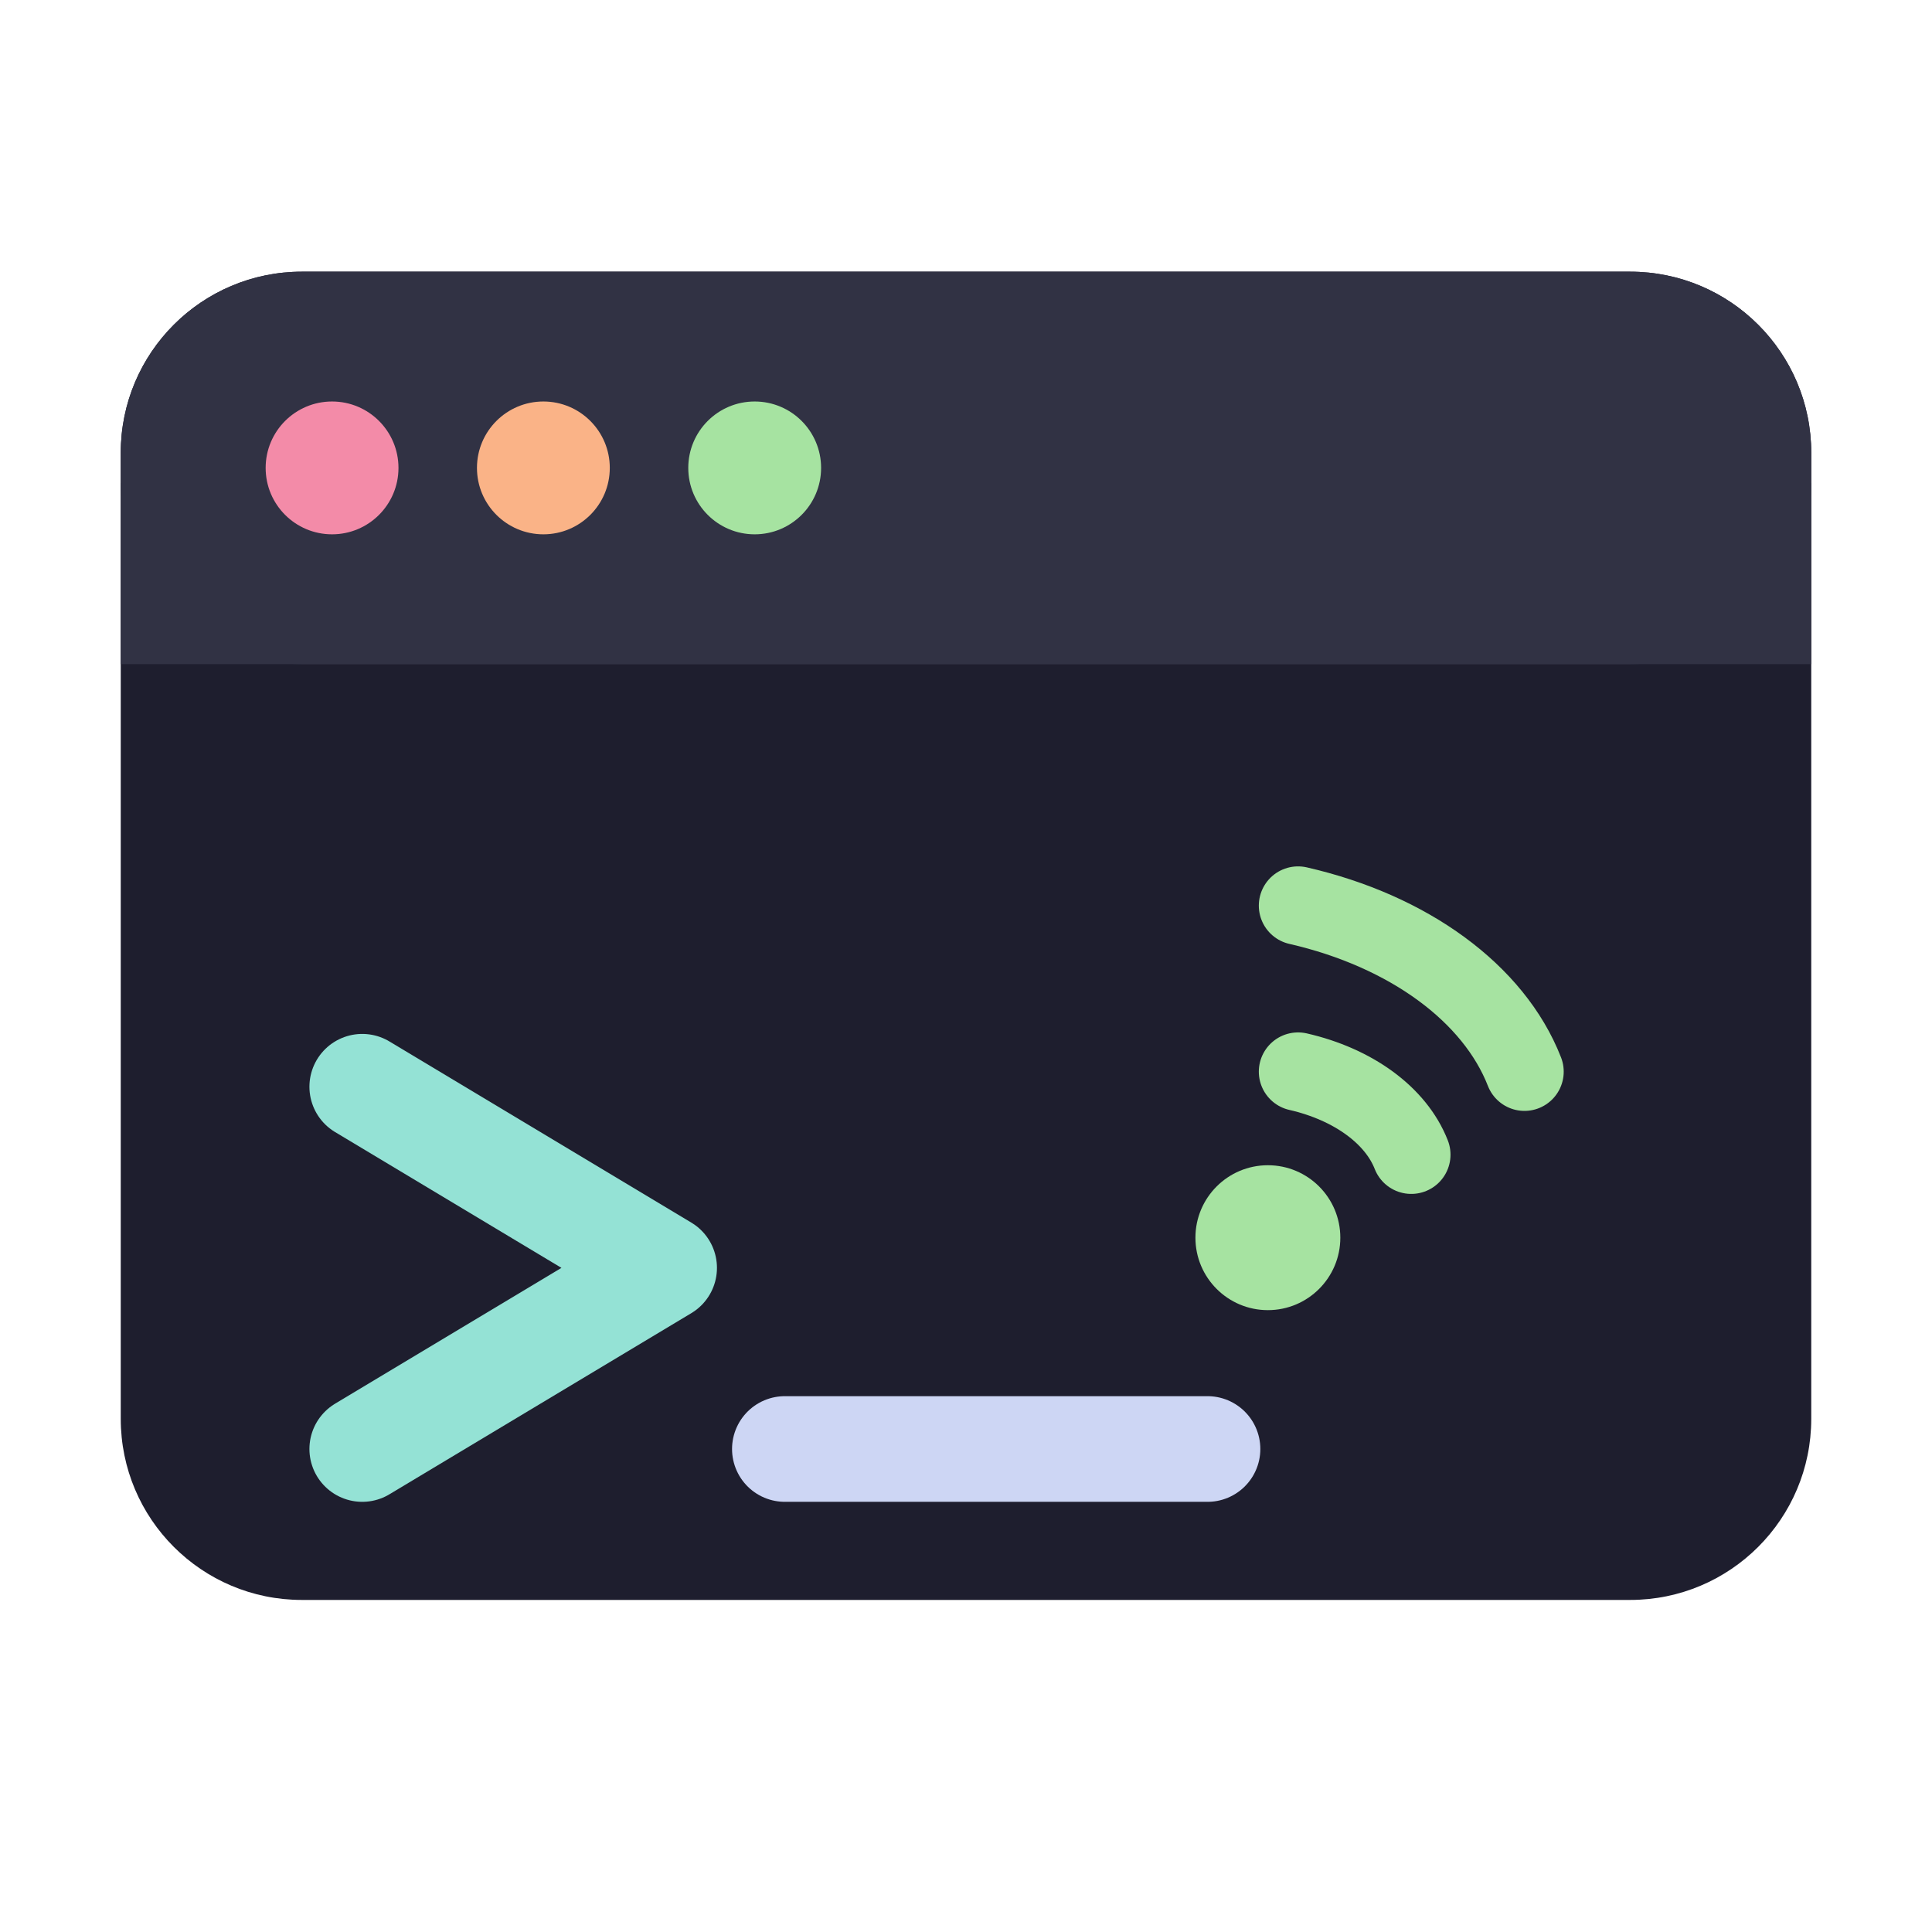
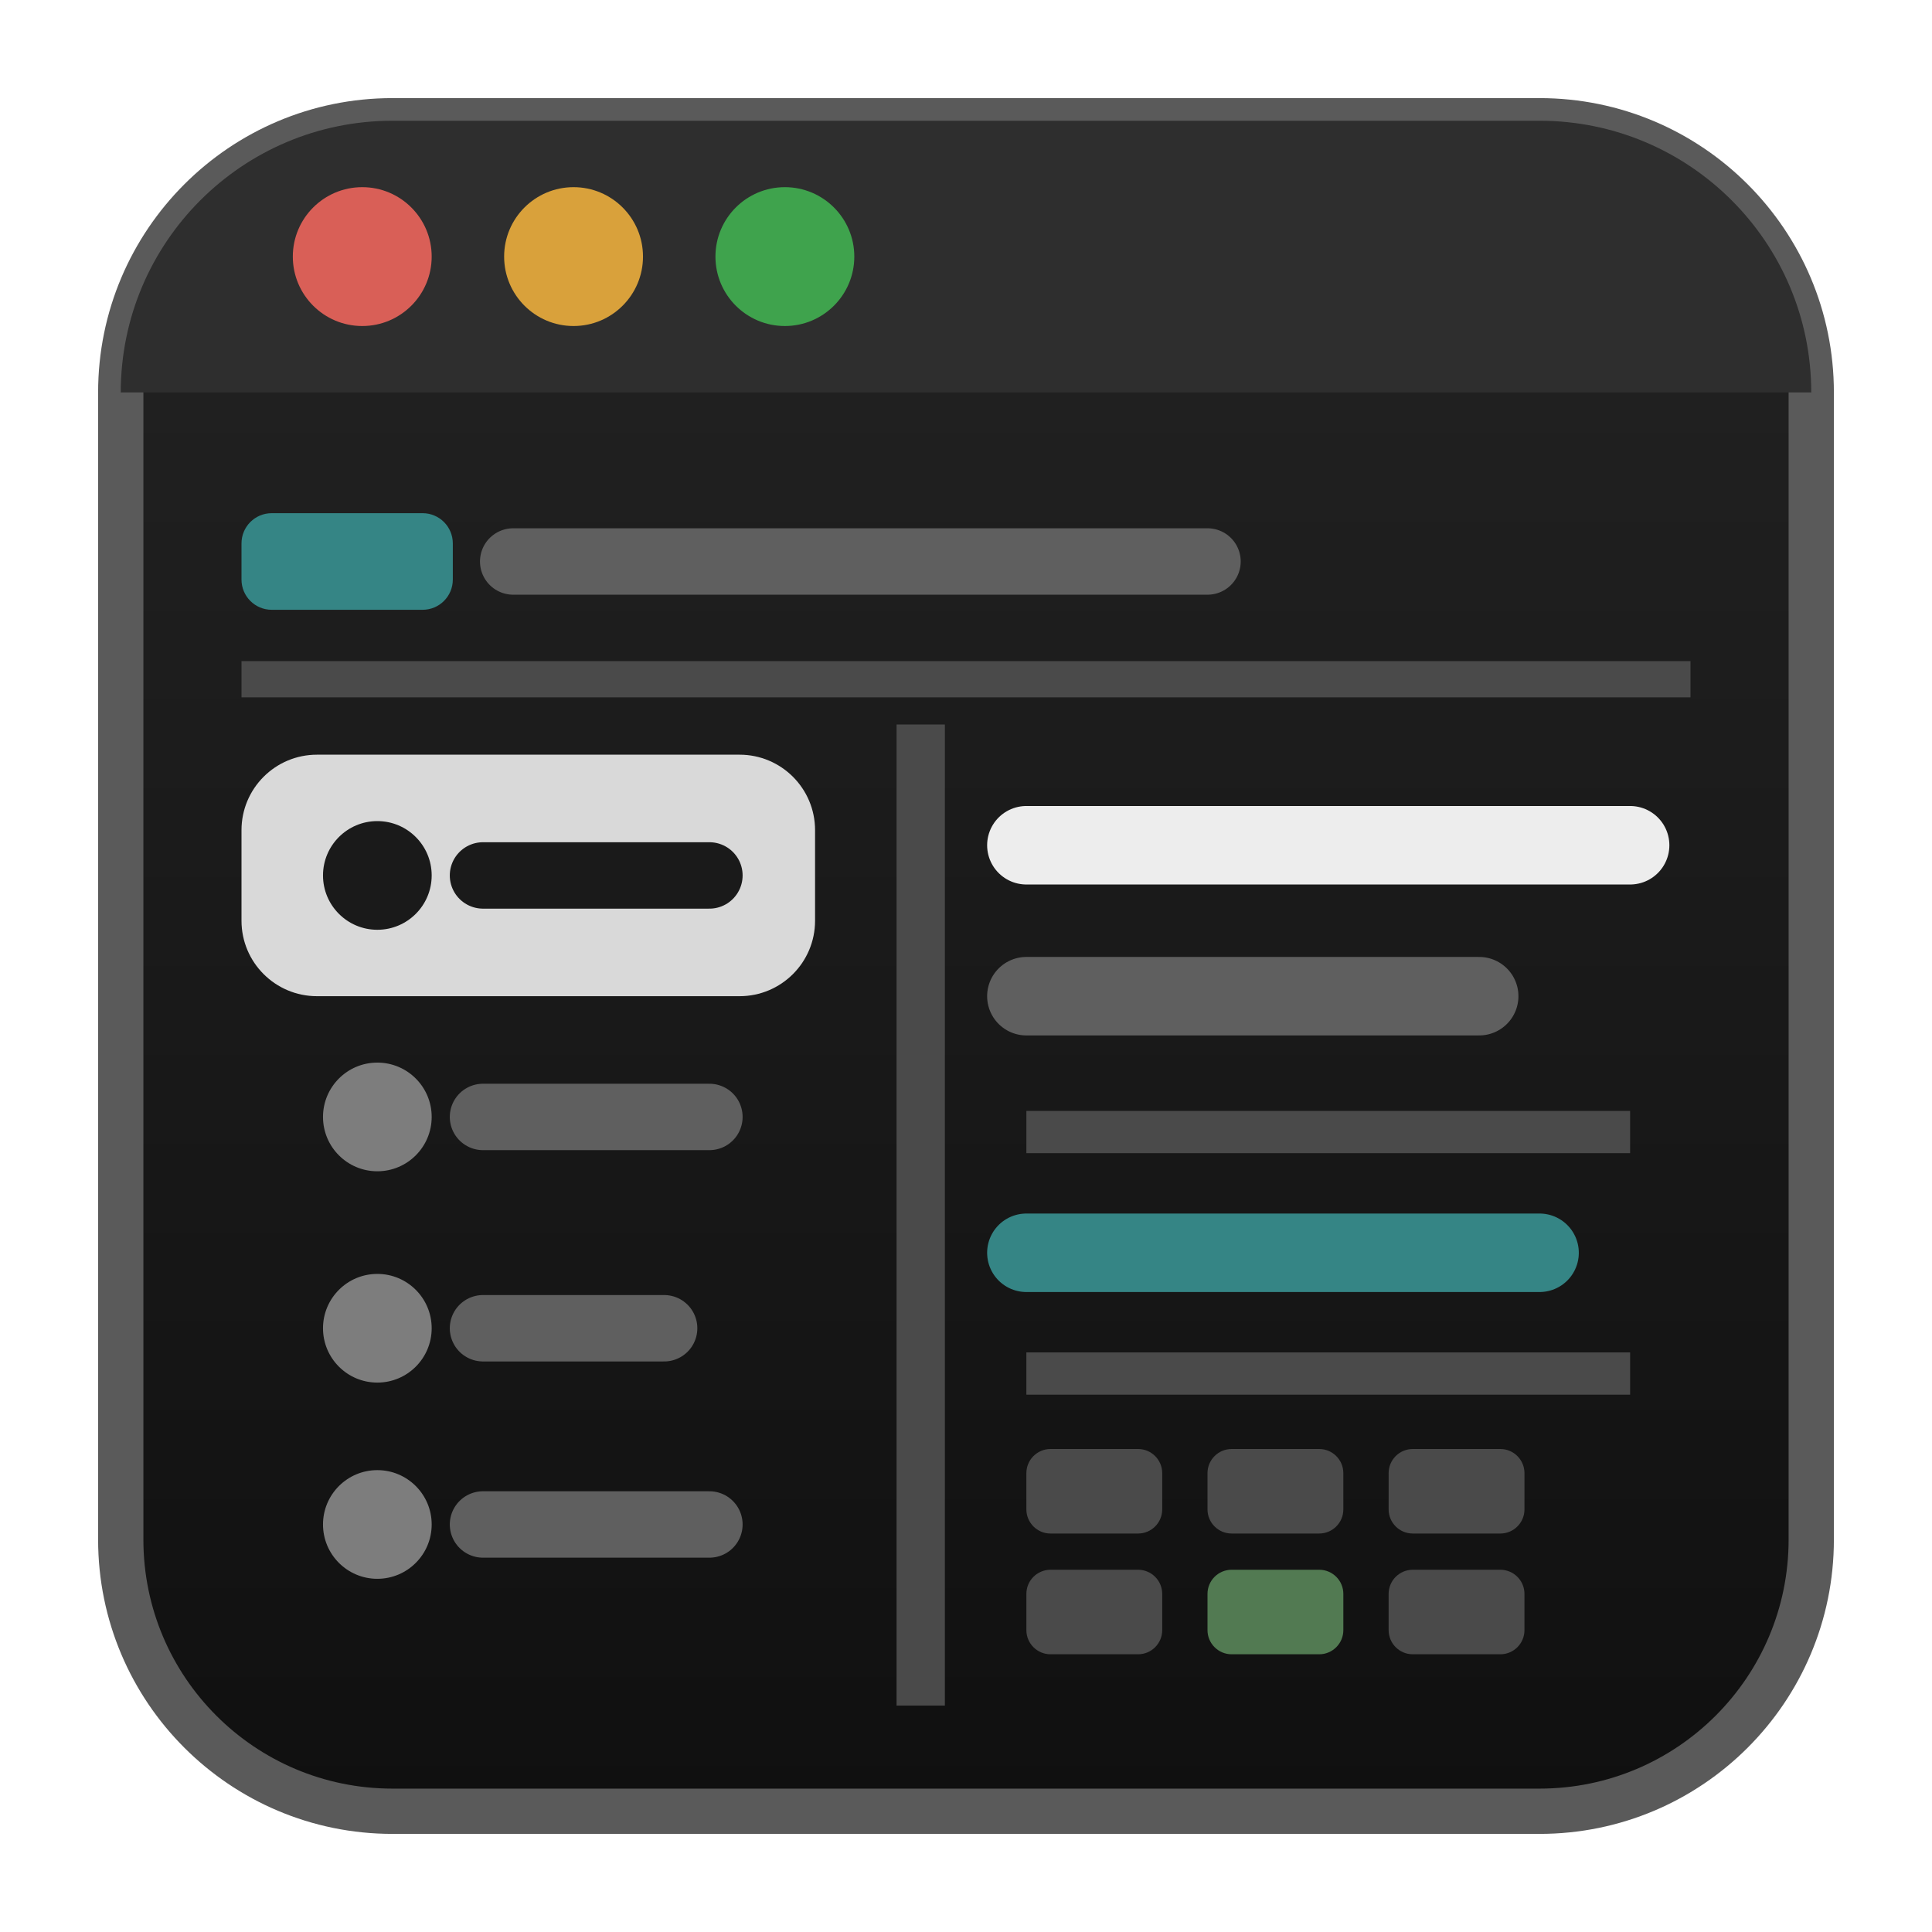
<svg xmlns="http://www.w3.org/2000/svg" width="64" height="64" viewBox="0 0 64 64" version="1.1">
-   <rect x="4" y="9" width="56" height="44" rx="6" fill="#1e1e2e" />
-   <rect x="4" y="9" width="56" height="13" rx="6" fill="#313244" />
-   <rect x="4" y="16" width="56" height="6" fill="#313244" />
-   <circle cx="11" cy="15.5" r="2.2" fill="#f38ba8" />
-   <circle cx="18" cy="15.5" r="2.2" fill="#fab387" />
-   <circle cx="25" cy="15.5" r="2.2" fill="#a6e3a1" />
-   <path d="M12 36 L22 42 L12 48" fill="none" stroke="#94e2d5" stroke-width="3.5" stroke-linecap="round" stroke-linejoin="round" />
-   <line x1="26" y1="48" x2="40" y2="48" stroke="#cdd6f4" stroke-width="3.5" stroke-linecap="round" />
-   <path d="m 43,30 a 11.5,8 0 0 1 7.5,5.5 m -7.5,0 a 5.75,4 0 0 1 3.75,2.75" fill="none" stroke="#a6e3a1" stroke-width="2.6" stroke-linecap="round" />
-   <circle cx="42" cy="41" r="2.4" fill="#a6e3a1" />
+   <defs>
+     <linearGradient id="tile" x1="0" y1="0" x2="0" y2="1">
+       <stop offset="0" stop-color="#232323" />
+       <stop offset="1" stop-color="#101010" />
+     </linearGradient>
+   </defs>
+   <rect x="4" y="4" width="56" height="56" rx="9" fill="url(#tile)" stroke="#5a5a5a" stroke-width="1.5" />
+   <path d="M4 13 v-0 A9 9 0 0 1 13 4 h38 A9 9 0 0 1 60 13 Z" fill="#2e2e2e" />
+   <circle cx="12" cy="8.5" r="2.3" fill="#d95f57" />
+   <circle cx="19" cy="8.5" r="2.3" fill="#d9a13b" />
+   <circle cx="26" cy="8.5" r="2.3" fill="#3fa34d" />
+   <rect x="8" y="17" width="7" height="3.2" rx="1" fill="#358585" />
+   <line x1="17" y1="18.6" x2="40" y2="18.6" stroke="#5f5f5f" stroke-width="2.2" stroke-linecap="round" />
+   <line x1="8" y1="22.5" x2="56" y2="22.5" stroke="#4a4a4a" stroke-width="1.2" />
+   <rect x="8" y="25" width="19" height="8" rx="2.5" fill="#d9d9d9" />
+   <circle cx="12.5" cy="29" r="1.8" fill="#1a1a1a" />
+   <line x1="16" y1="29" x2="23.5" y2="29" stroke="#1a1a1a" stroke-width="2.2" stroke-linecap="round" />
+   <circle cx="12.5" cy="37" r="1.8" fill="#7d7d7d" />
+   <line x1="16" y1="37" x2="23.5" y2="37" stroke="#5f5f5f" stroke-width="2.2" stroke-linecap="round" />
+   <circle cx="12.5" cy="44" r="1.8" fill="#7d7d7d" />
+   <line x1="16" y1="44" x2="22" y2="44" stroke="#5f5f5f" stroke-width="2.2" stroke-linecap="round" />
+   <circle cx="12.5" cy="50.5" r="1.8" fill="#7d7d7d" />
+   <line x1="16" y1="50.5" x2="23.5" y2="50.5" stroke="#5f5f5f" stroke-width="2.2" stroke-linecap="round" />
+   <line x1="30.5" y1="24" x2="30.5" y2="56.5" stroke="#4a4a4a" stroke-width="1.6" />
+   <line x1="34" y1="28" x2="54" y2="28" stroke="#ededed" stroke-width="2.6" stroke-linecap="round" />
+   <line x1="34" y1="33" x2="49" y2="33" stroke="#5f5f5f" stroke-width="2.6" stroke-linecap="round" />
+   <line x1="34" y1="37.5" x2="54" y2="37.5" stroke="#4a4a4a" stroke-width="1.4" />
+   <line x1="34" y1="41.5" x2="51" y2="41.5" stroke="#358585" stroke-width="2.6" stroke-linecap="round" />
+   <line x1="34" y1="45.5" x2="54" y2="45.5" stroke="#4a4a4a" stroke-width="1.4" />
+   <g>
+     <rect x="34" y="48" width="4.5" height="2.8" rx="0.8" fill="#4a4a4a" />
+     <rect x="40" y="48" width="4.5" height="2.8" rx="0.8" fill="#4a4a4a" />
+     <rect x="46" y="48" width="4.5" height="2.8" rx="0.8" fill="#4a4a4a" />
+     <rect x="34" y="52" width="4.5" height="2.8" rx="0.8" fill="#4a4a4a" />
+     <rect x="40" y="52" width="4.5" height="2.8" rx="0.8" fill="#527a52" />
+     <rect x="46" y="52" width="4.5" height="2.8" rx="0.8" fill="#4a4a4a" />
+   </g>
</svg>
